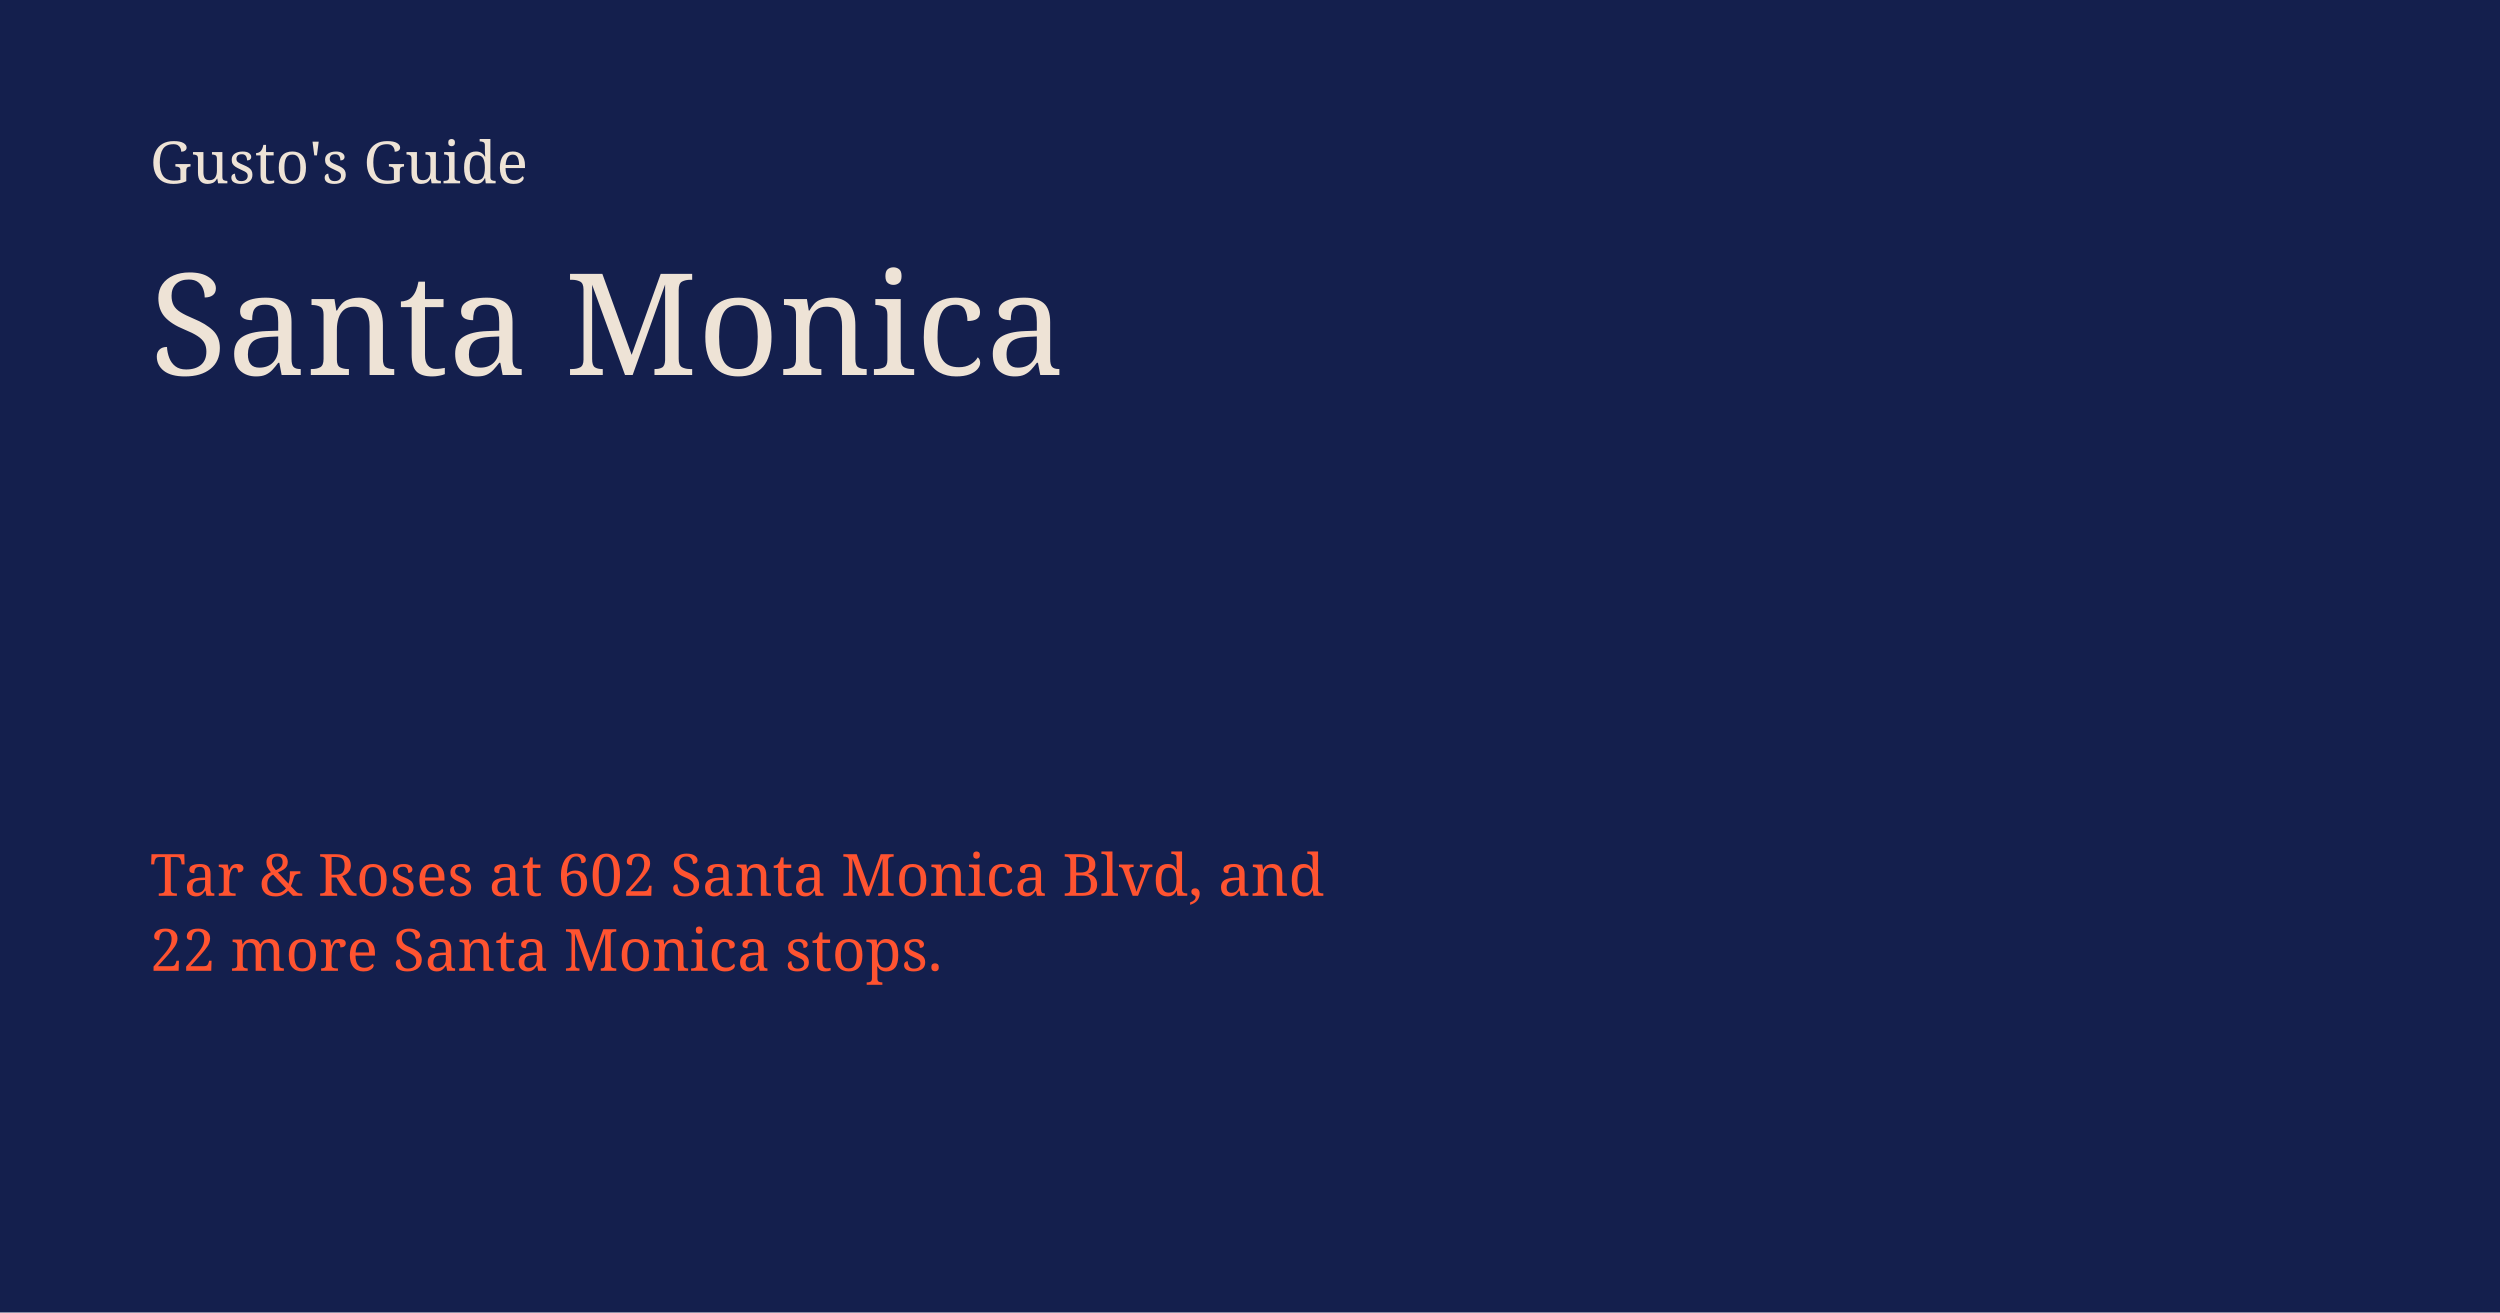
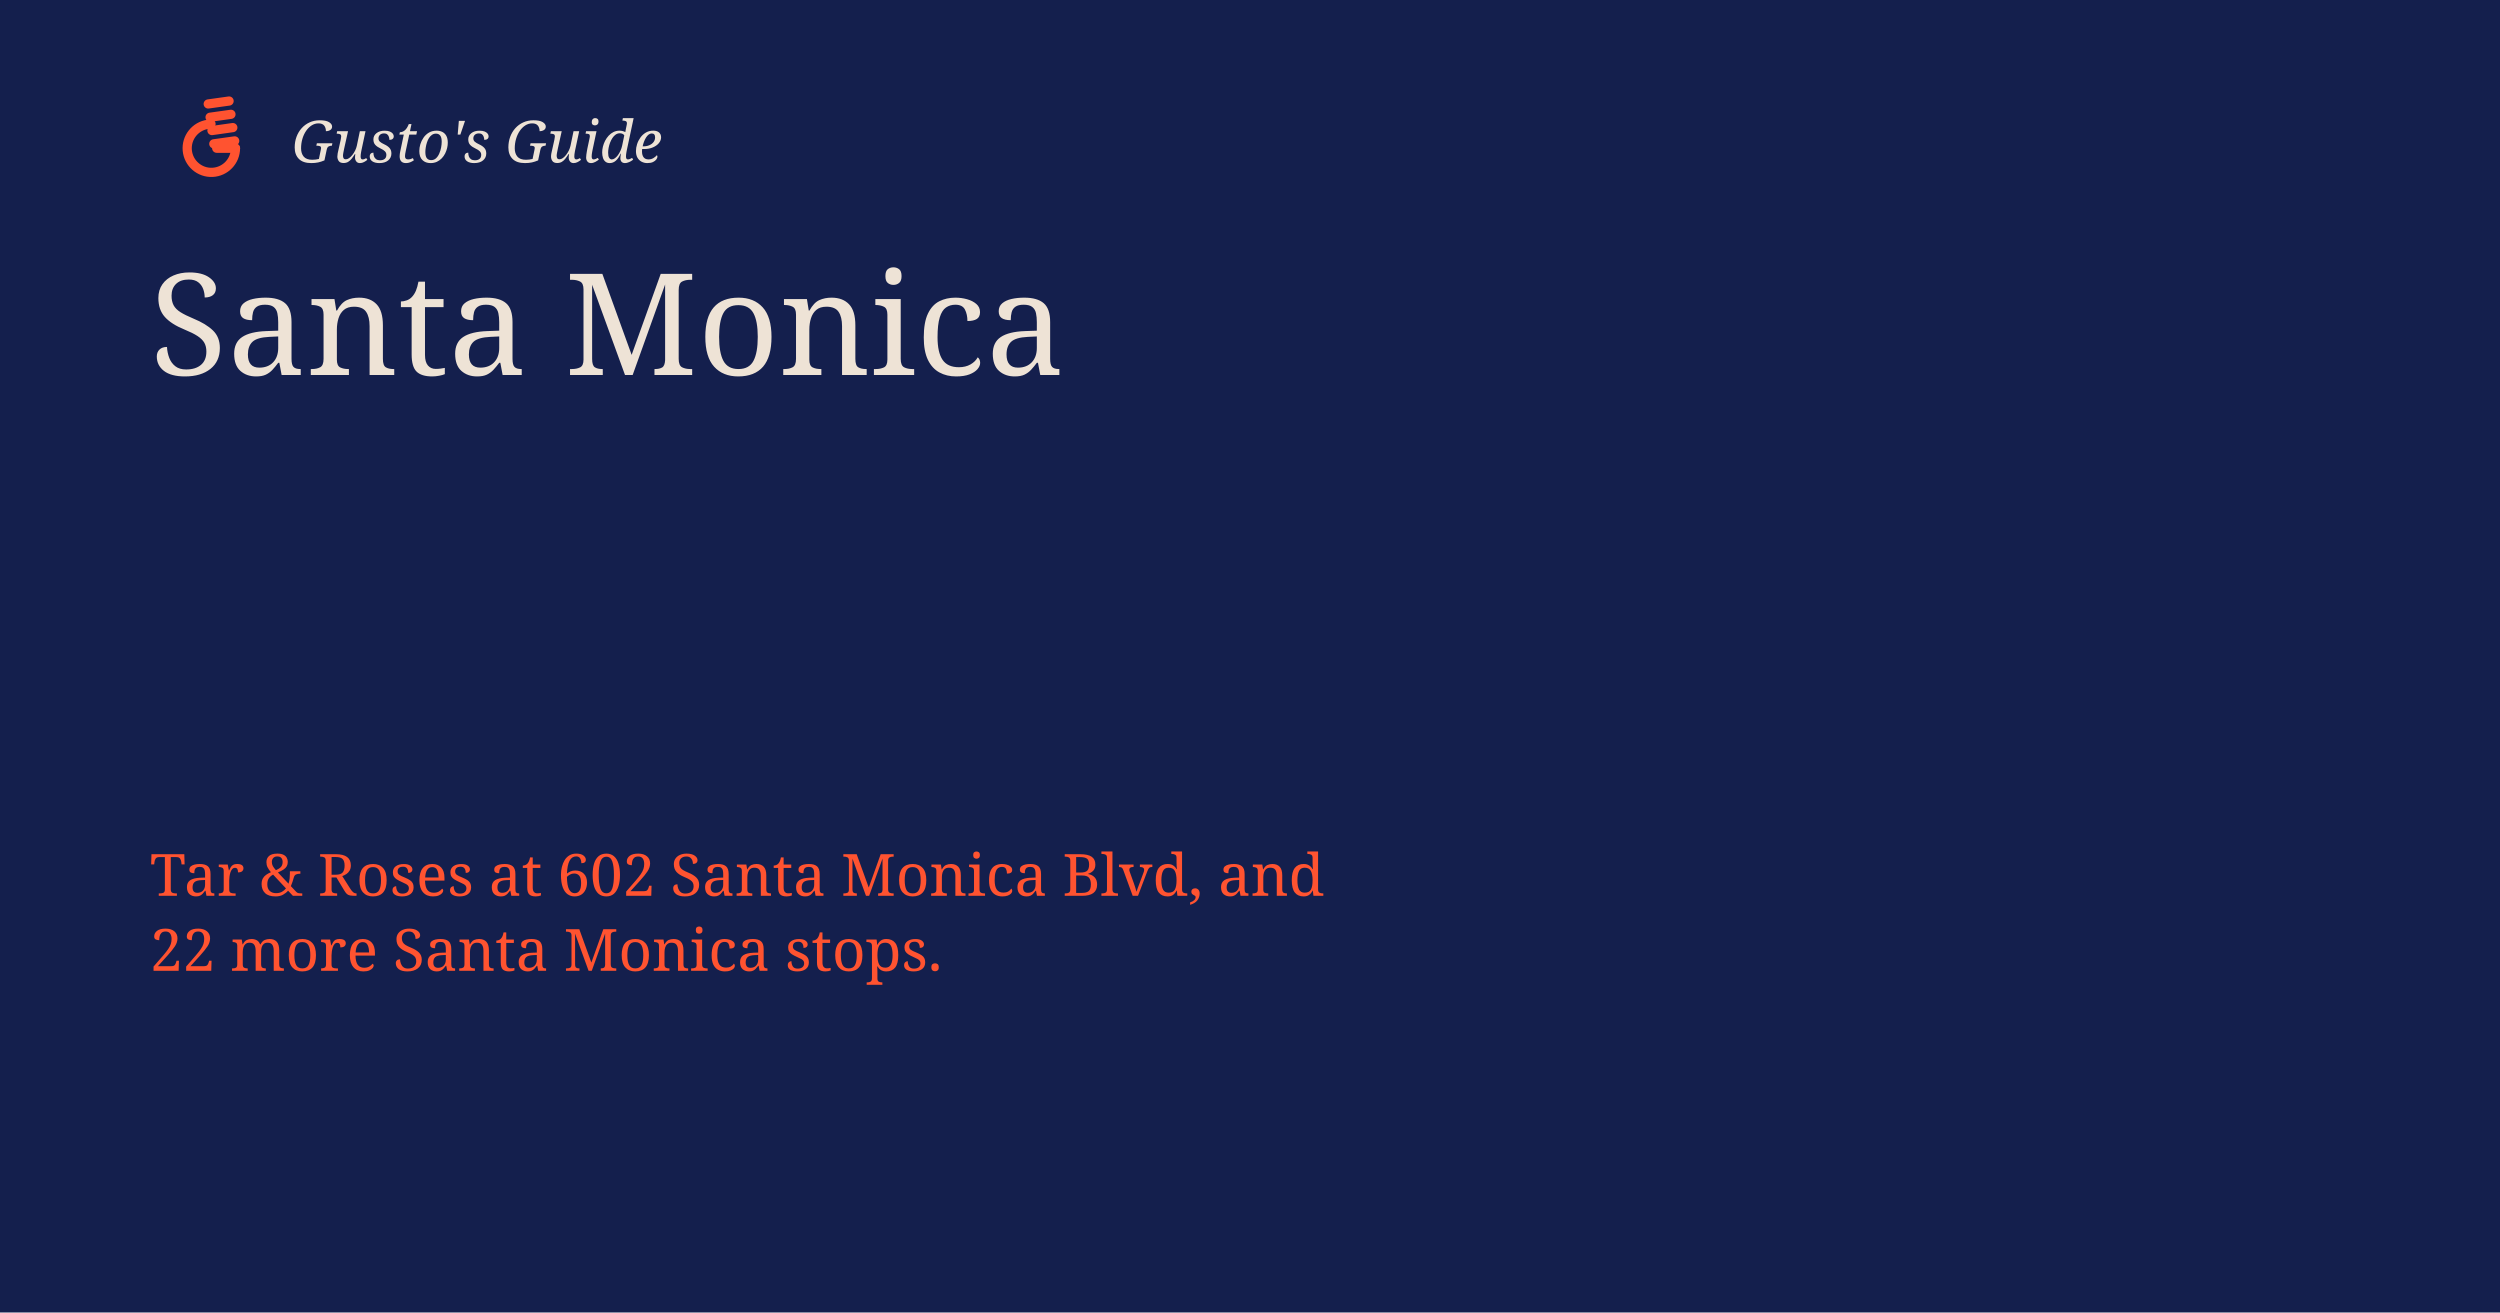
<svg xmlns="http://www.w3.org/2000/svg" width="1200" height="630" viewBox="0 0 1200 630">
  <rect width="1200" height="630" fill="#141F4D" />
-   <text x="72" y="88" fill="#EEE3D6" font-family="Georgia, serif" font-size="28">Gusto's Guide</text>
+   <g transform="translate(72 36) scale(0.92)">
+     <g transform="translate(9.6 -0.99)" fill="none" stroke="#FF5330" stroke-width="4.8" stroke-linecap="round" stroke-linejoin="round">
+       <path d="M 35 39.2 A 12.6 12.6 0 1 1 20.65 26.72 L 22.23 26.5" />
+       <path d="M 35 39.2 L 25.2 39.2" />
+       <path d="M 20.77 16.1 L 31.66 14.57 M 21.74 23.03 L 32.64 21.5 M 22.72 29.97 L 33.61 28.43 M 23.69 36.9 L 34.59 35.37" />
+     </g>
+   </g>
+   <text x="140" y="78" fill="#EEE3D6" font-family="Georgia, serif" font-size="28" font-style="italic">Gusto's Guide</text>
  <text x="72" y="180" fill="#EEE3D6" font-family="Georgia, serif" font-size="68">Santa Monica</text>
  <text x="72" y="430" fill="#FF5330" font-family="Georgia, serif" font-size="28">Tar &amp; Roses at 602 Santa Monica Blvd, and</text>
  <text x="72" y="466" fill="#FF5330" font-family="Georgia, serif" font-size="28">22 more Santa Monica stops.</text>
</svg>
